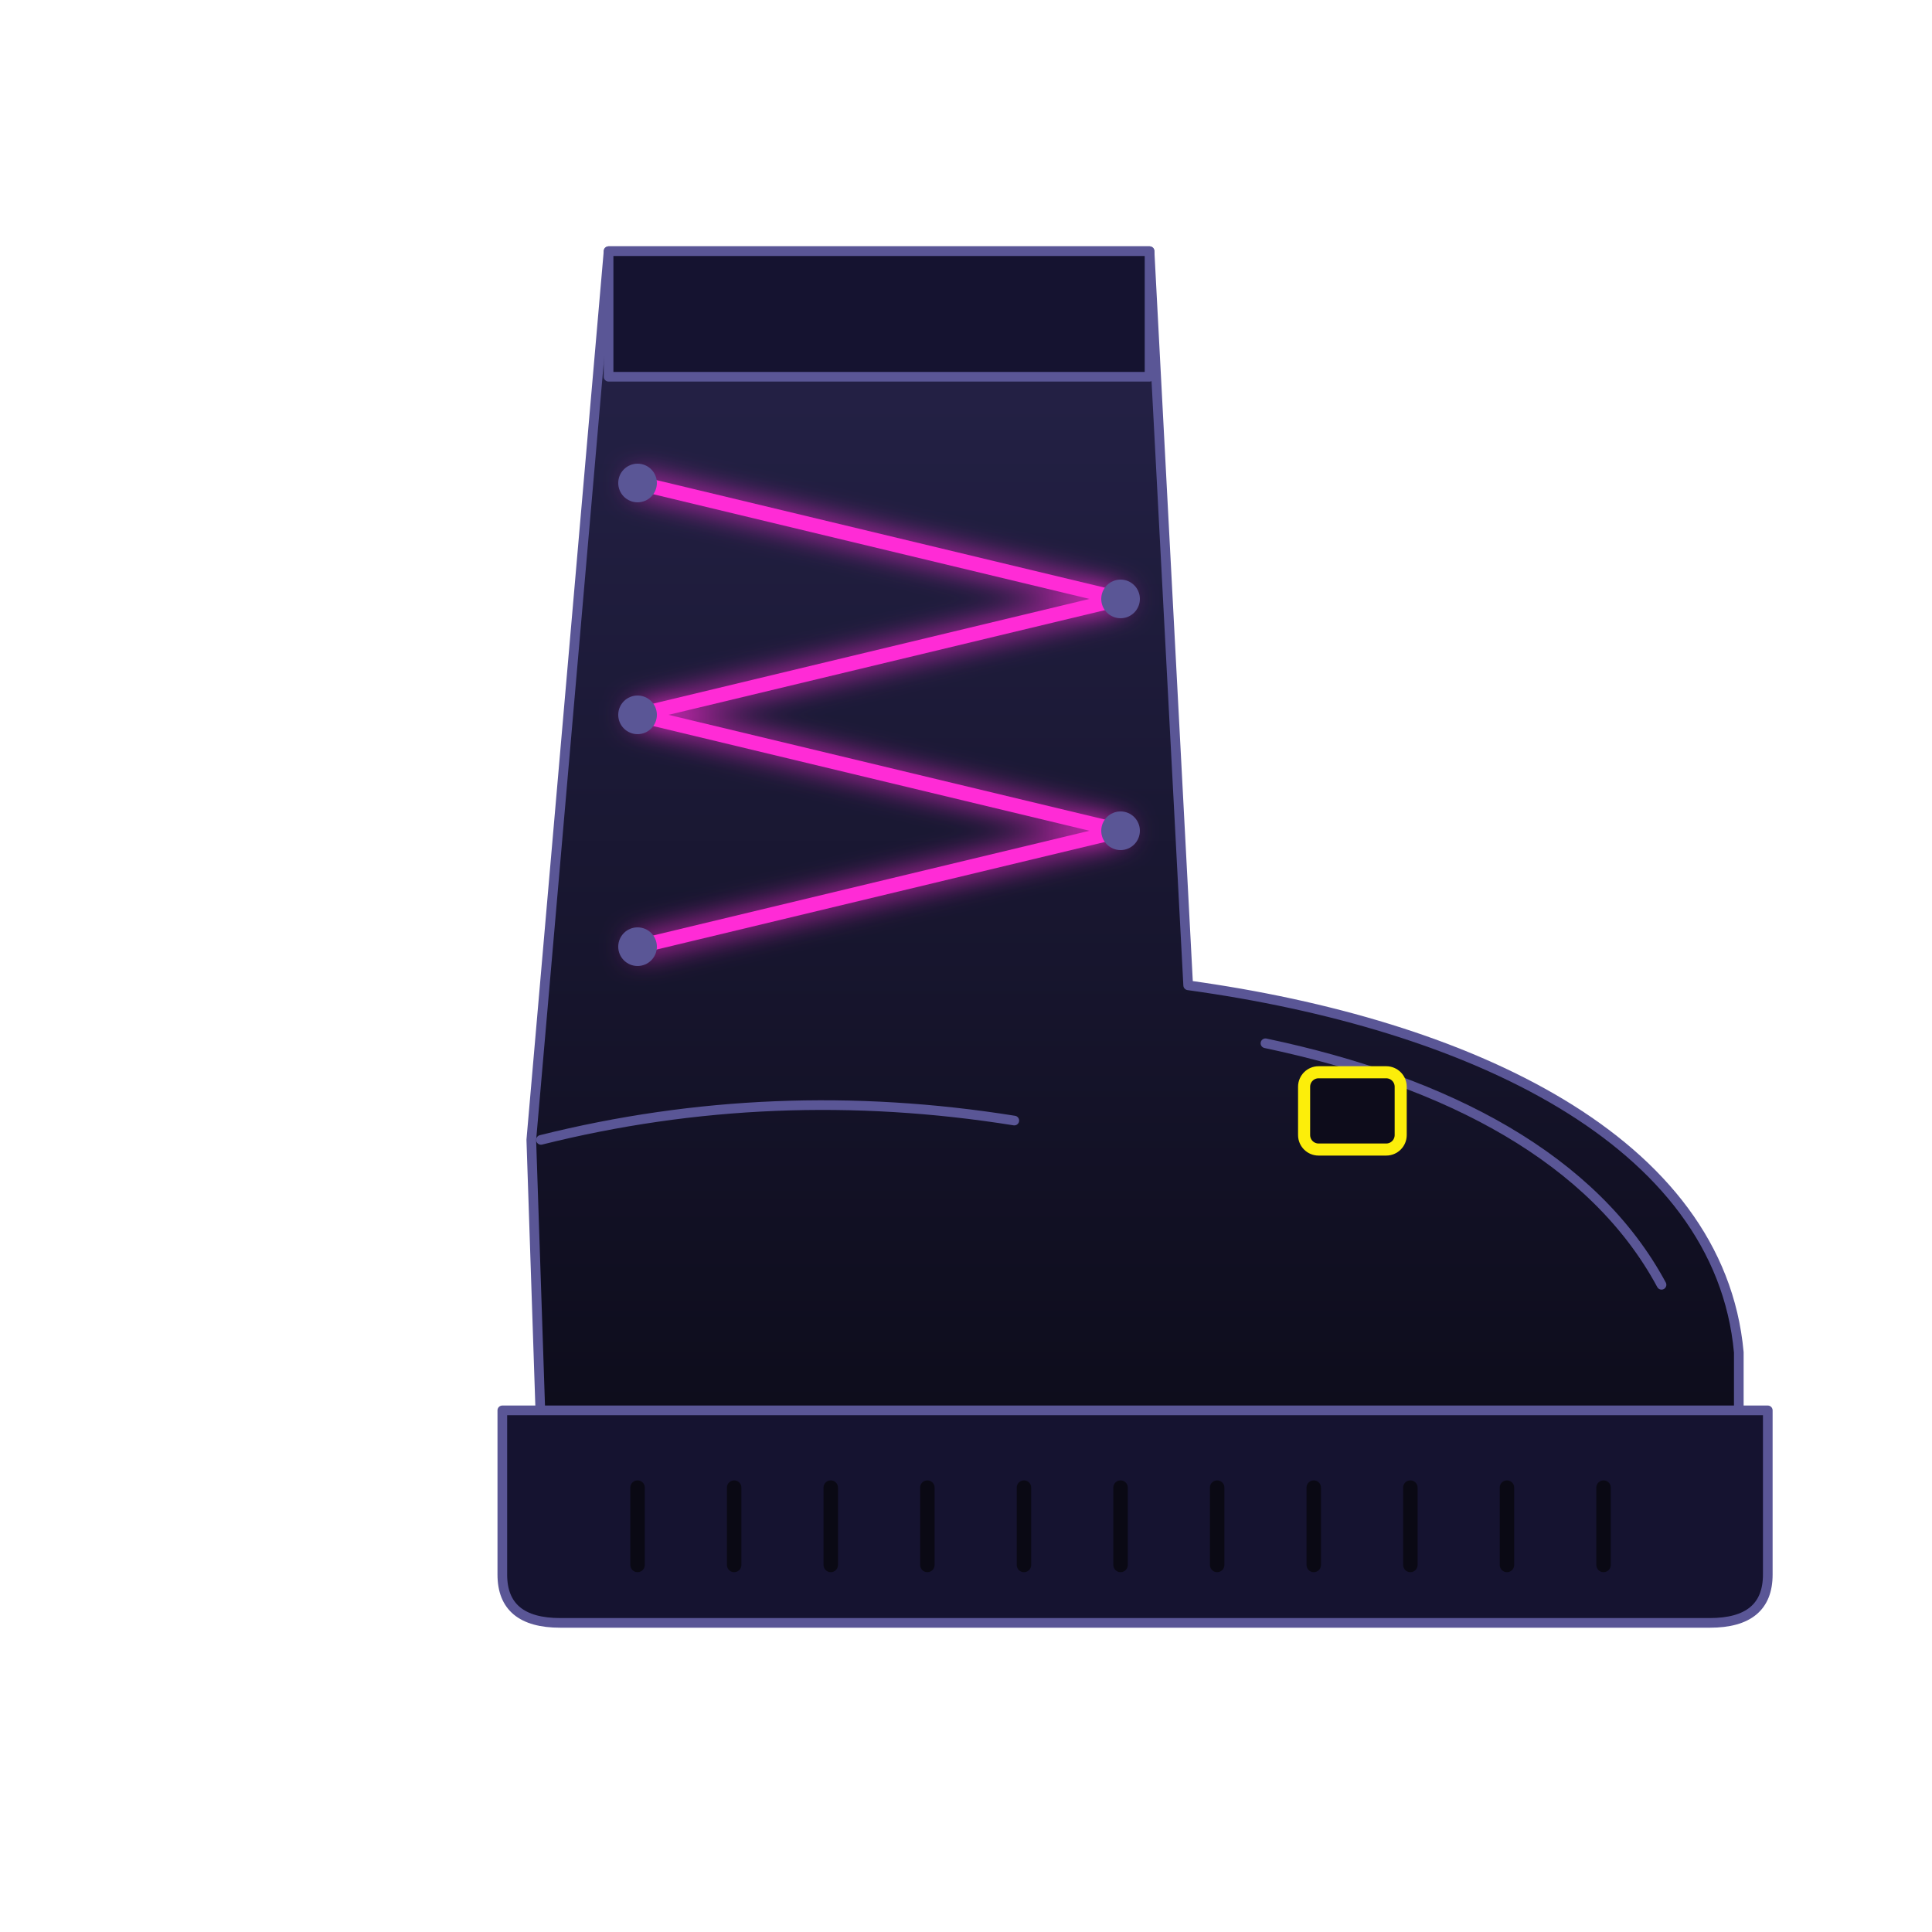
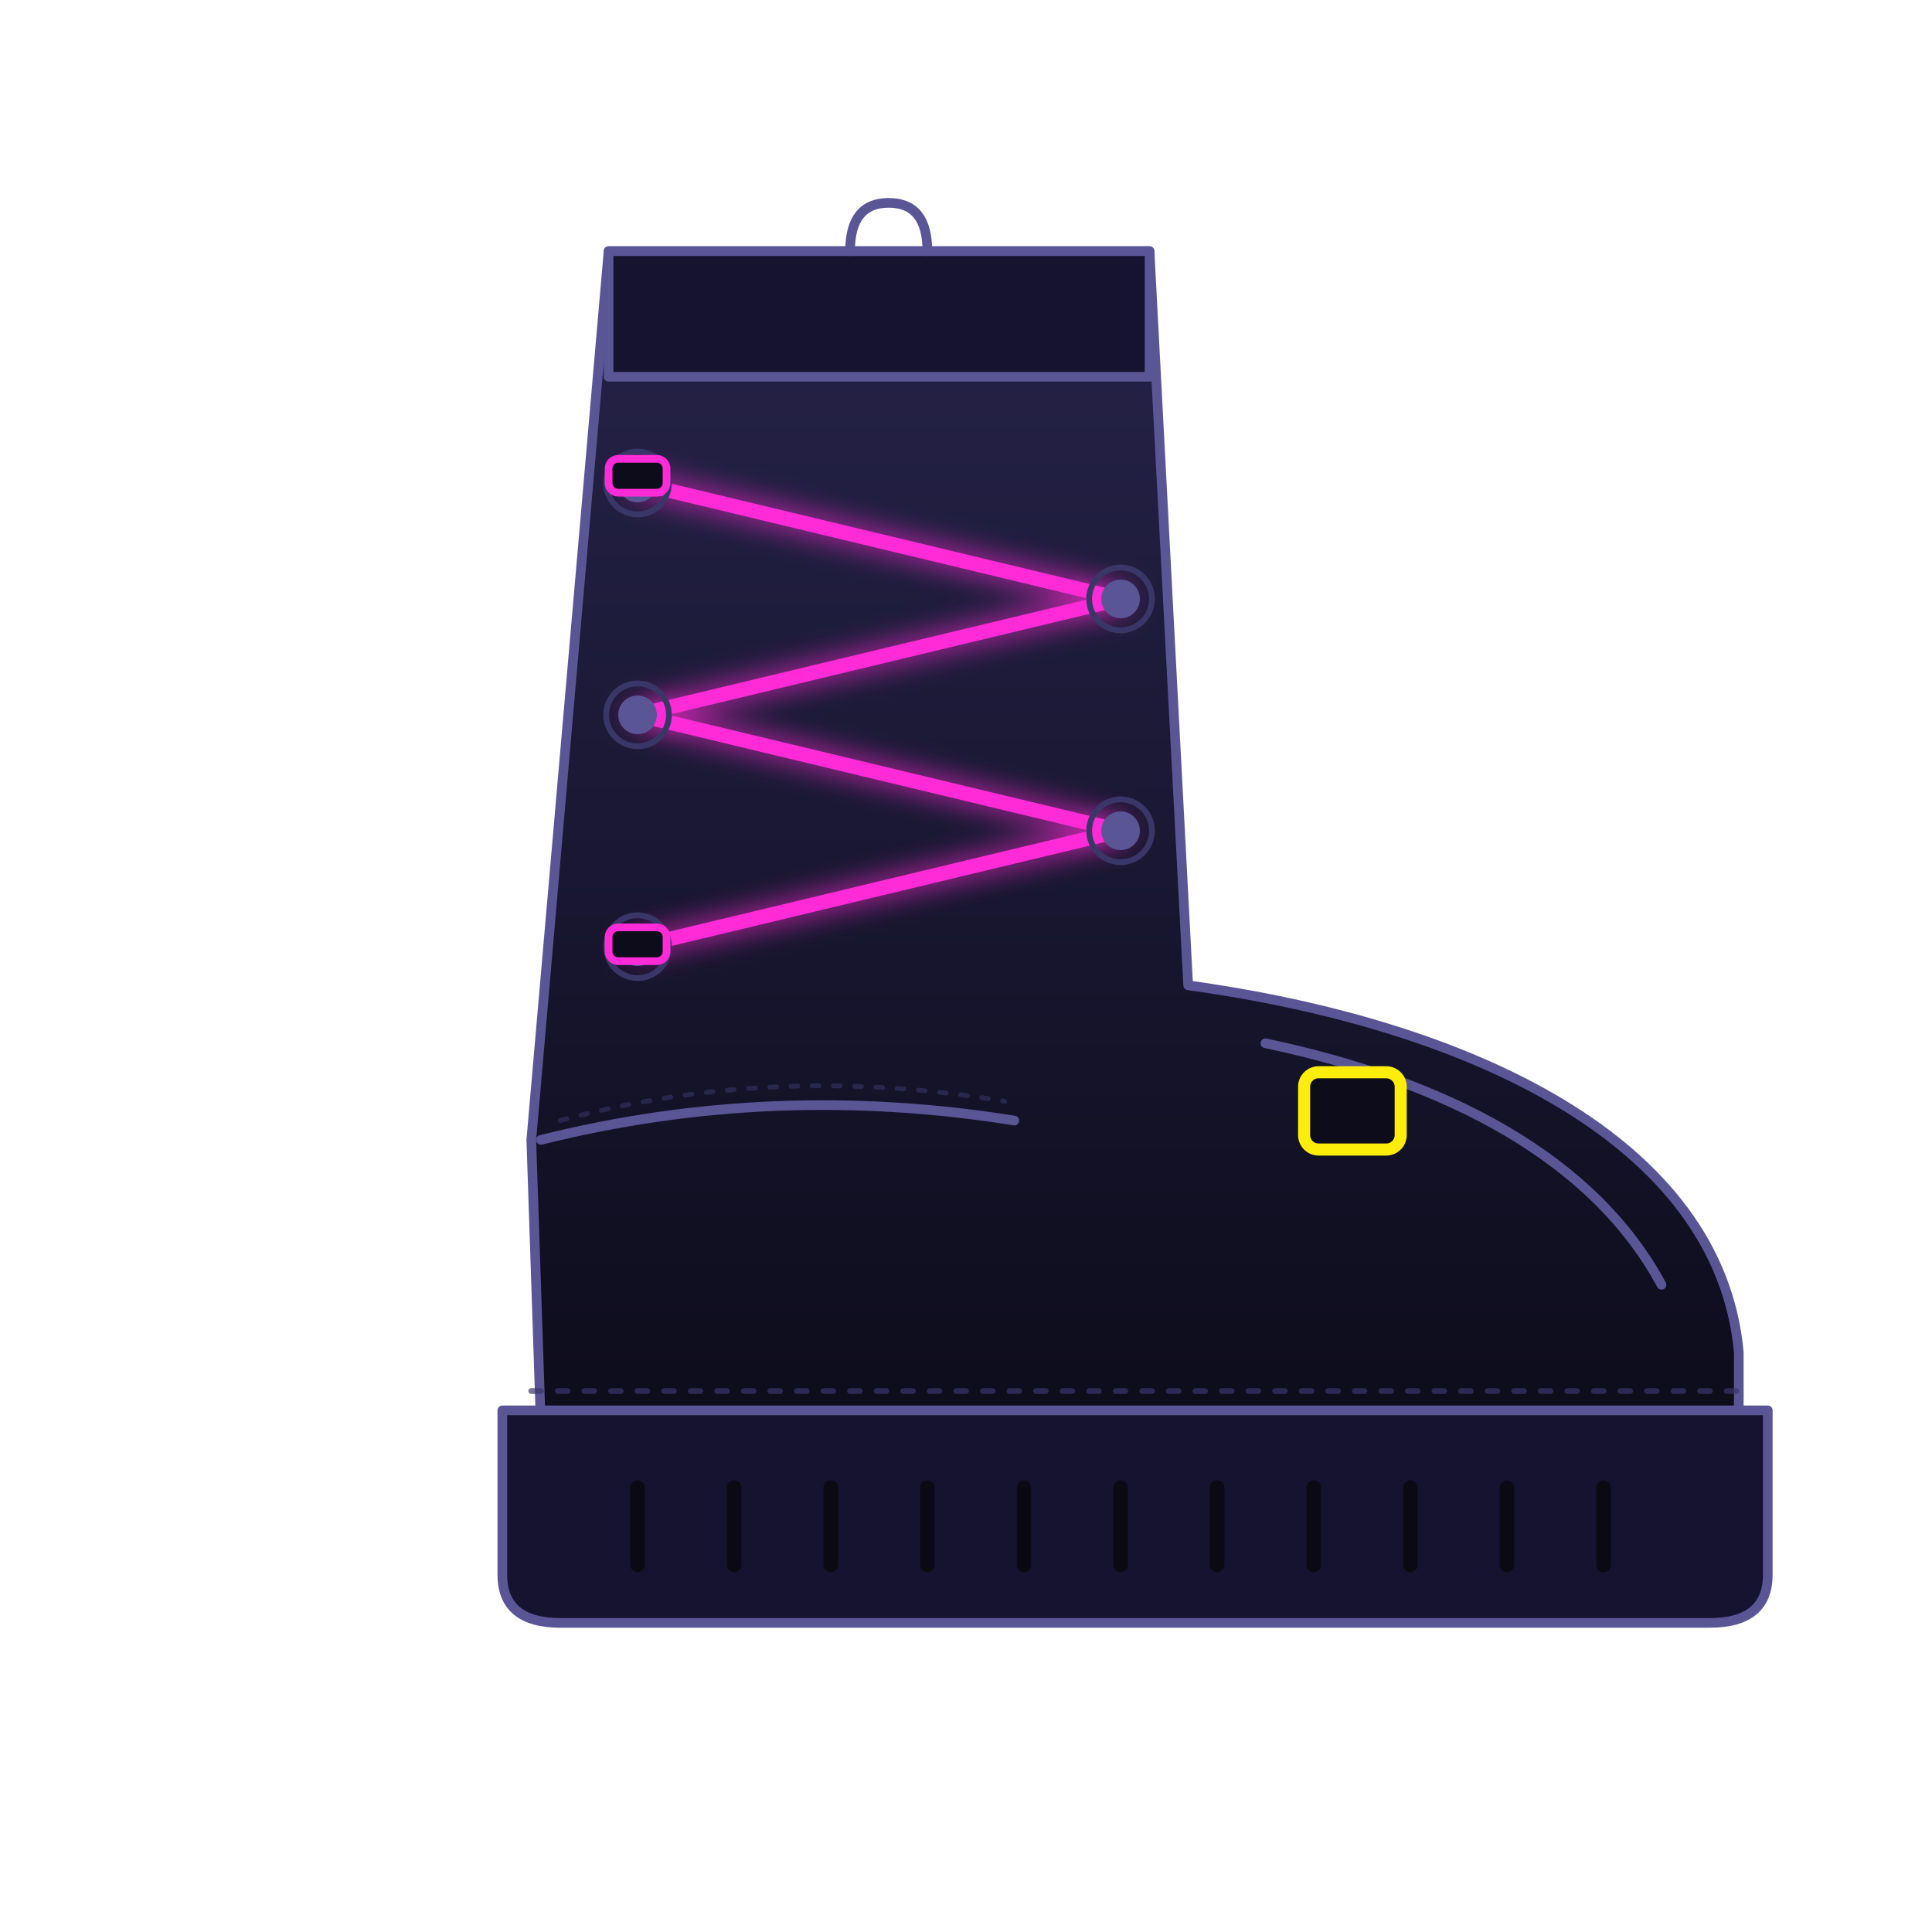
<svg xmlns="http://www.w3.org/2000/svg" viewBox="0 0 400 400" width="400" height="400">
  <defs>
    <linearGradient id="t" x1="0" y1="0" x2="0" y2="1">
      <stop offset="0" stop-color="#26234a" />
      <stop offset="1" stop-color="#0d0c1b" />
    </linearGradient>
    <filter id="n" x="-50%" y="-50%" width="200%" height="200%" color-interpolation-filters="sRGB">
      <feGaussianBlur stdDeviation="3" result="b" />
      <feMerge>
        <feMergeNode in="b" />
        <feMergeNode in="SourceGraphic" />
      </feMerge>
    </filter>
  </defs>
  <g stroke-linejoin="round" stroke-linecap="round" fill="none">
    <path d="M126 52H238L246 204C304 212 356 236 360 280V296H112L110 236Z" fill="url(#t)" stroke="#5a5696" stroke-width="2" />
    <path d="M104 292H366V326Q366 336 354 336H116Q104 336 104 326Z" fill="#151330" stroke="#5a5696" stroke-width="2" />
+     <path d="M110 288H360" stroke="#3a3768" stroke-width="1.2" stroke-dasharray="2 3.5" stroke-opacity=".7" />
    <path d="M120 346H350" stroke="#00f0ff" stroke-width="4" filter="url(#n)" />
    <path d="M132 308V324M152 308V324M172 308V324M192 308V324M212 308V324M232 308V324M252 308V324M272 308V324M292 308V324M312 308V324M332 308V324" stroke="#0a0914" stroke-width="3" />
    <path d="M126 52H238V78H126Z" fill="#151330" stroke="#5a5696" stroke-width="2" />
+     <path d="M176 52Q176 42 184 42Q192 42 192 52" stroke="#5a5696" stroke-width="2" />
    <path d="M112 236Q160 224 210 232" stroke="#5a5696" stroke-width="2" />
+     <path d="M116 232Q160 220 208 228" stroke="#3a3768" stroke-width="1" stroke-dasharray="1.4 3" stroke-opacity=".55" />
    <path d="M132 100L232 124L132 148L232 172L132 196" stroke="#ff2bd6" stroke-width="3" filter="url(#n)" />
+     <circle cx="132" cy="100" r="6.5" fill="none" stroke="#3a3768" stroke-width="1.2" />
+     <circle cx="232" cy="124" r="6.5" fill="none" stroke="#3a3768" stroke-width="1.2" />
+     <circle cx="132" cy="148" r="6.5" fill="none" stroke="#3a3768" stroke-width="1.2" />
+     <circle cx="232" cy="172" r="6.5" fill="none" stroke="#3a3768" stroke-width="1.2" />
+     <circle cx="132" cy="196" r="6.5" fill="none" stroke="#3a3768" stroke-width="1.2" />
    <circle cx="132" cy="100" r="4" fill="#5a5696" stroke="none" />
    <circle cx="232" cy="124" r="4" fill="#5a5696" stroke="none" />
    <circle cx="132" cy="148" r="4" fill="#5a5696" stroke="none" />
    <circle cx="232" cy="172" r="4" fill="#5a5696" stroke="none" />
    <circle cx="132" cy="196" r="4" fill="#5a5696" stroke="none" />
+     <rect x="126" y="95" width="12" height="7" rx="2" fill="#0d0c1b" stroke="#ff2bd6" stroke-width="1.6" />
+     <rect x="126" y="192" width="12" height="7" rx="2" fill="#0d0c1b" stroke="#ff2bd6" stroke-width="1.6" />
    <path d="M262 216C300 224 330 240 344 266" stroke="#5a5696" stroke-width="2" />
    <rect x="270" y="222" width="20" height="16" rx="3" fill="#0d0c1b" stroke="#fcee0a" stroke-width="2.5" />
  </g>
</svg>
